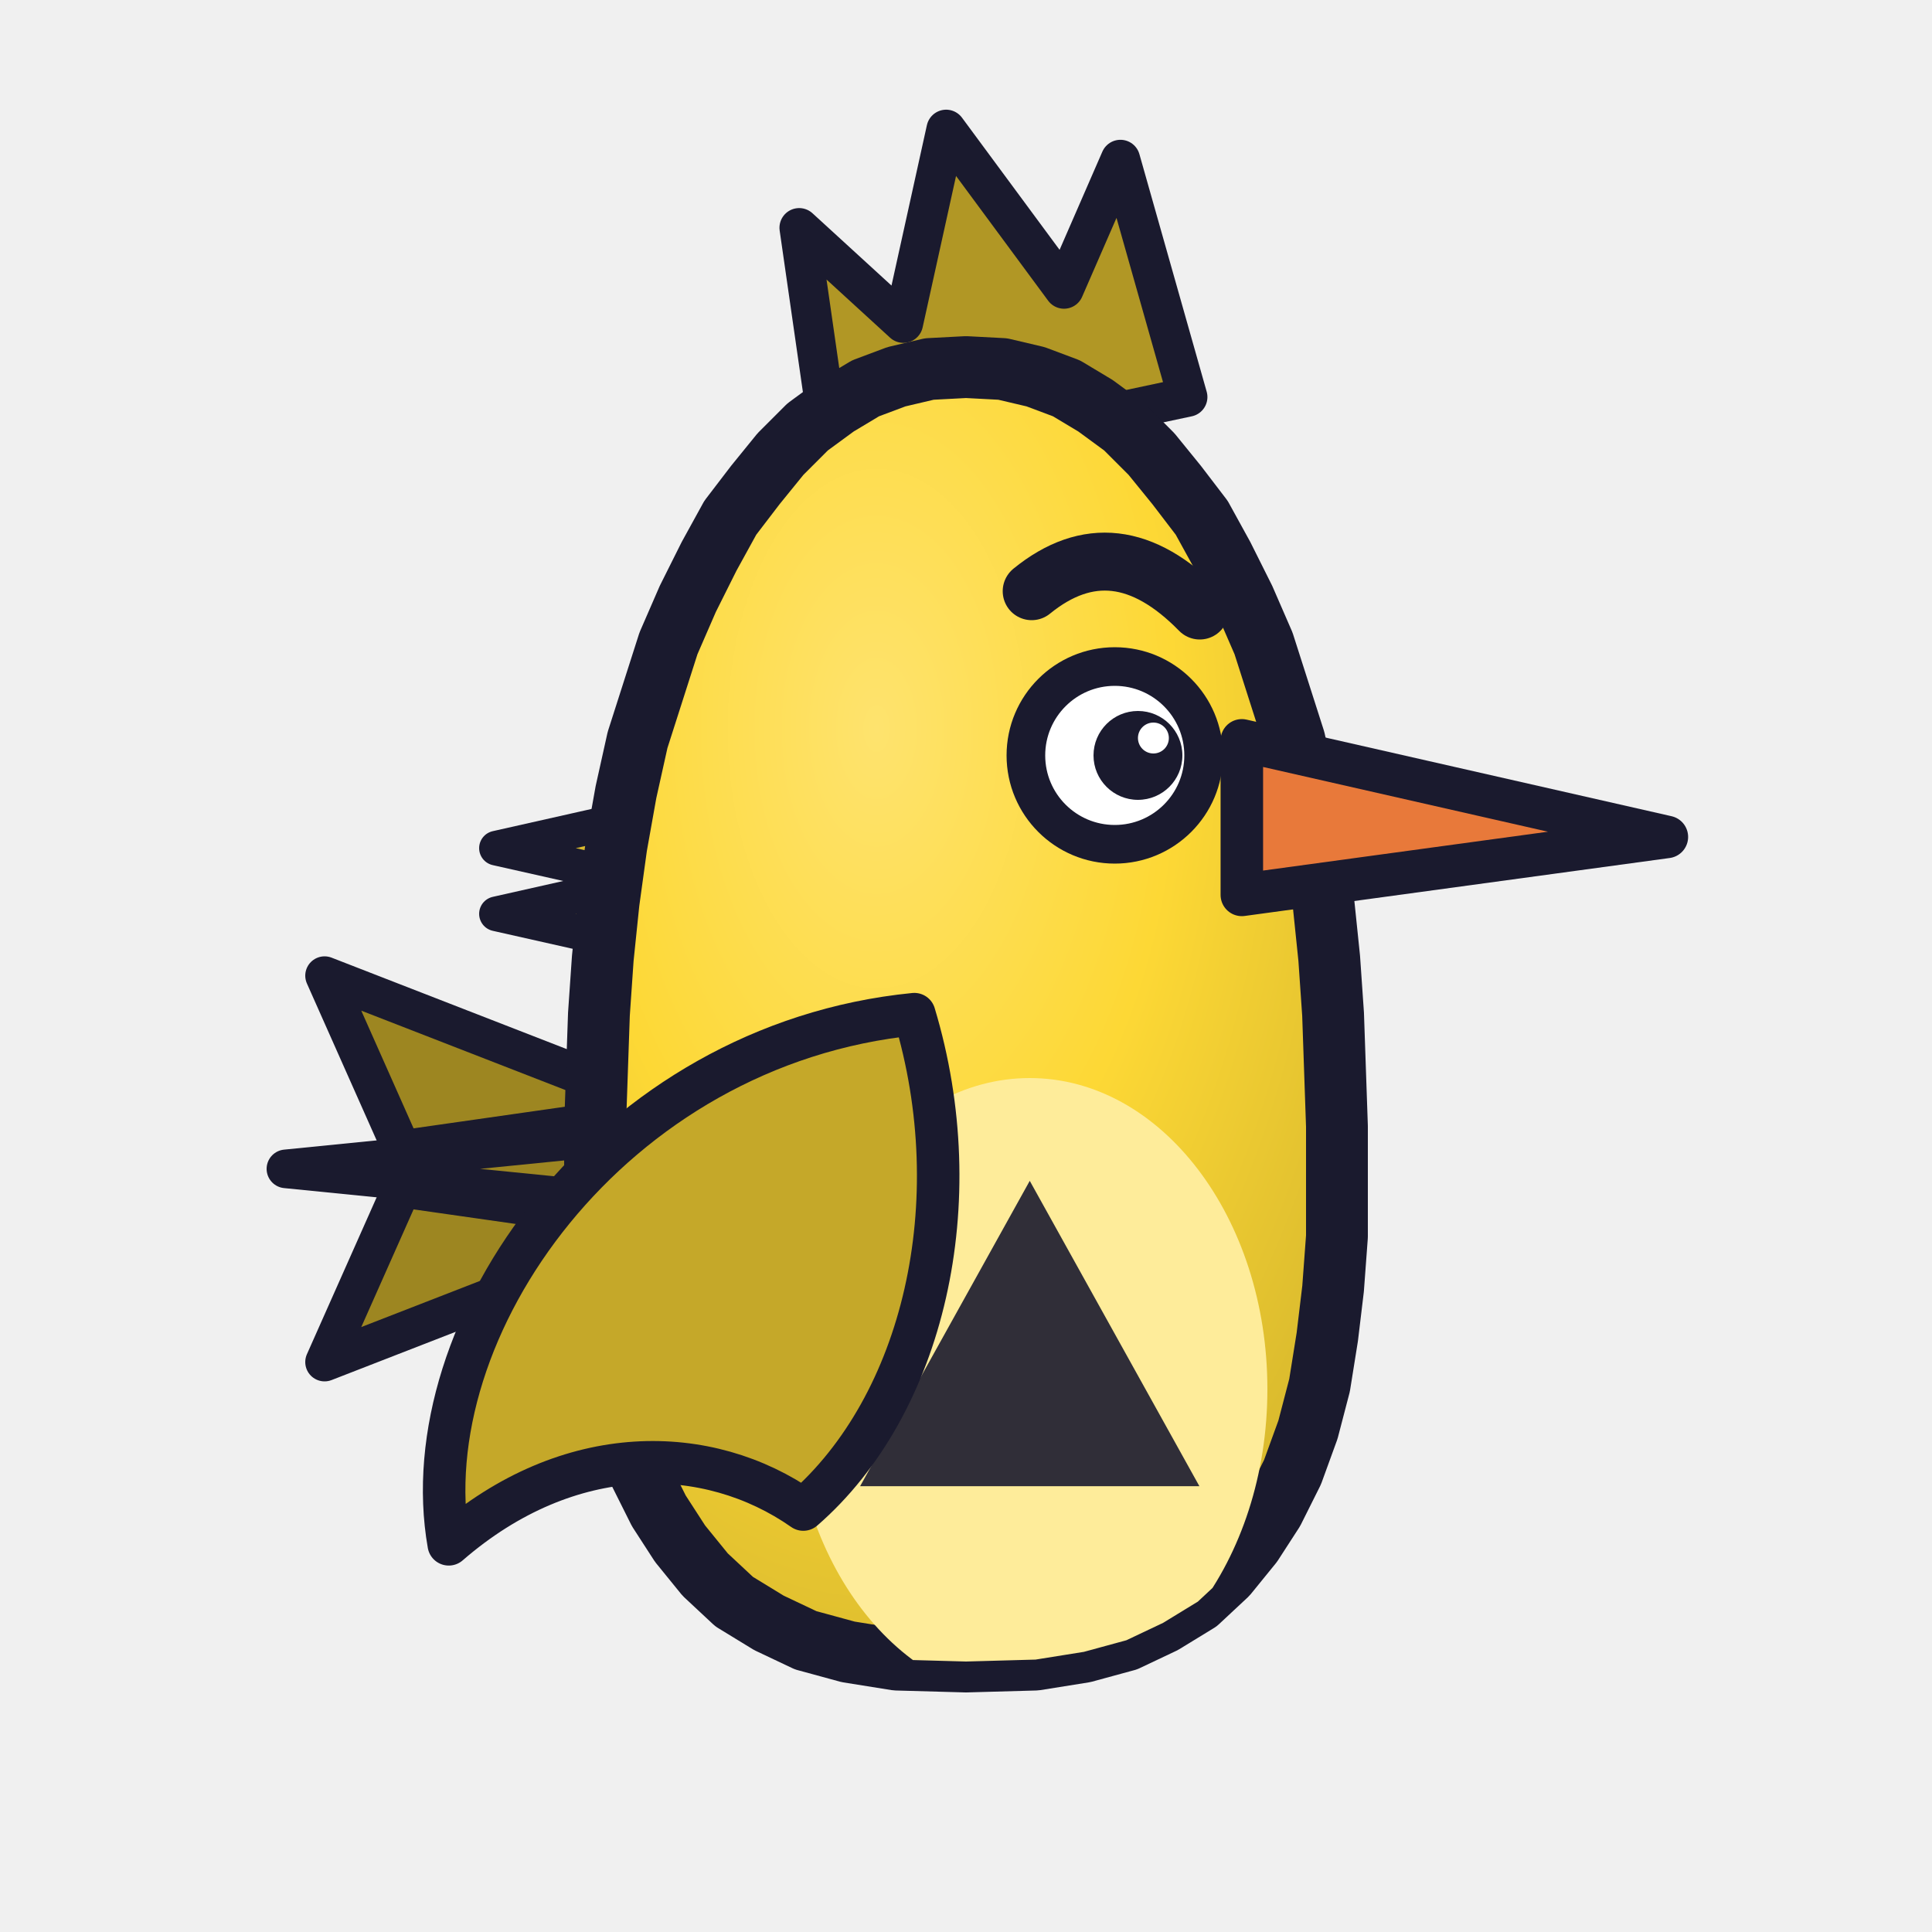
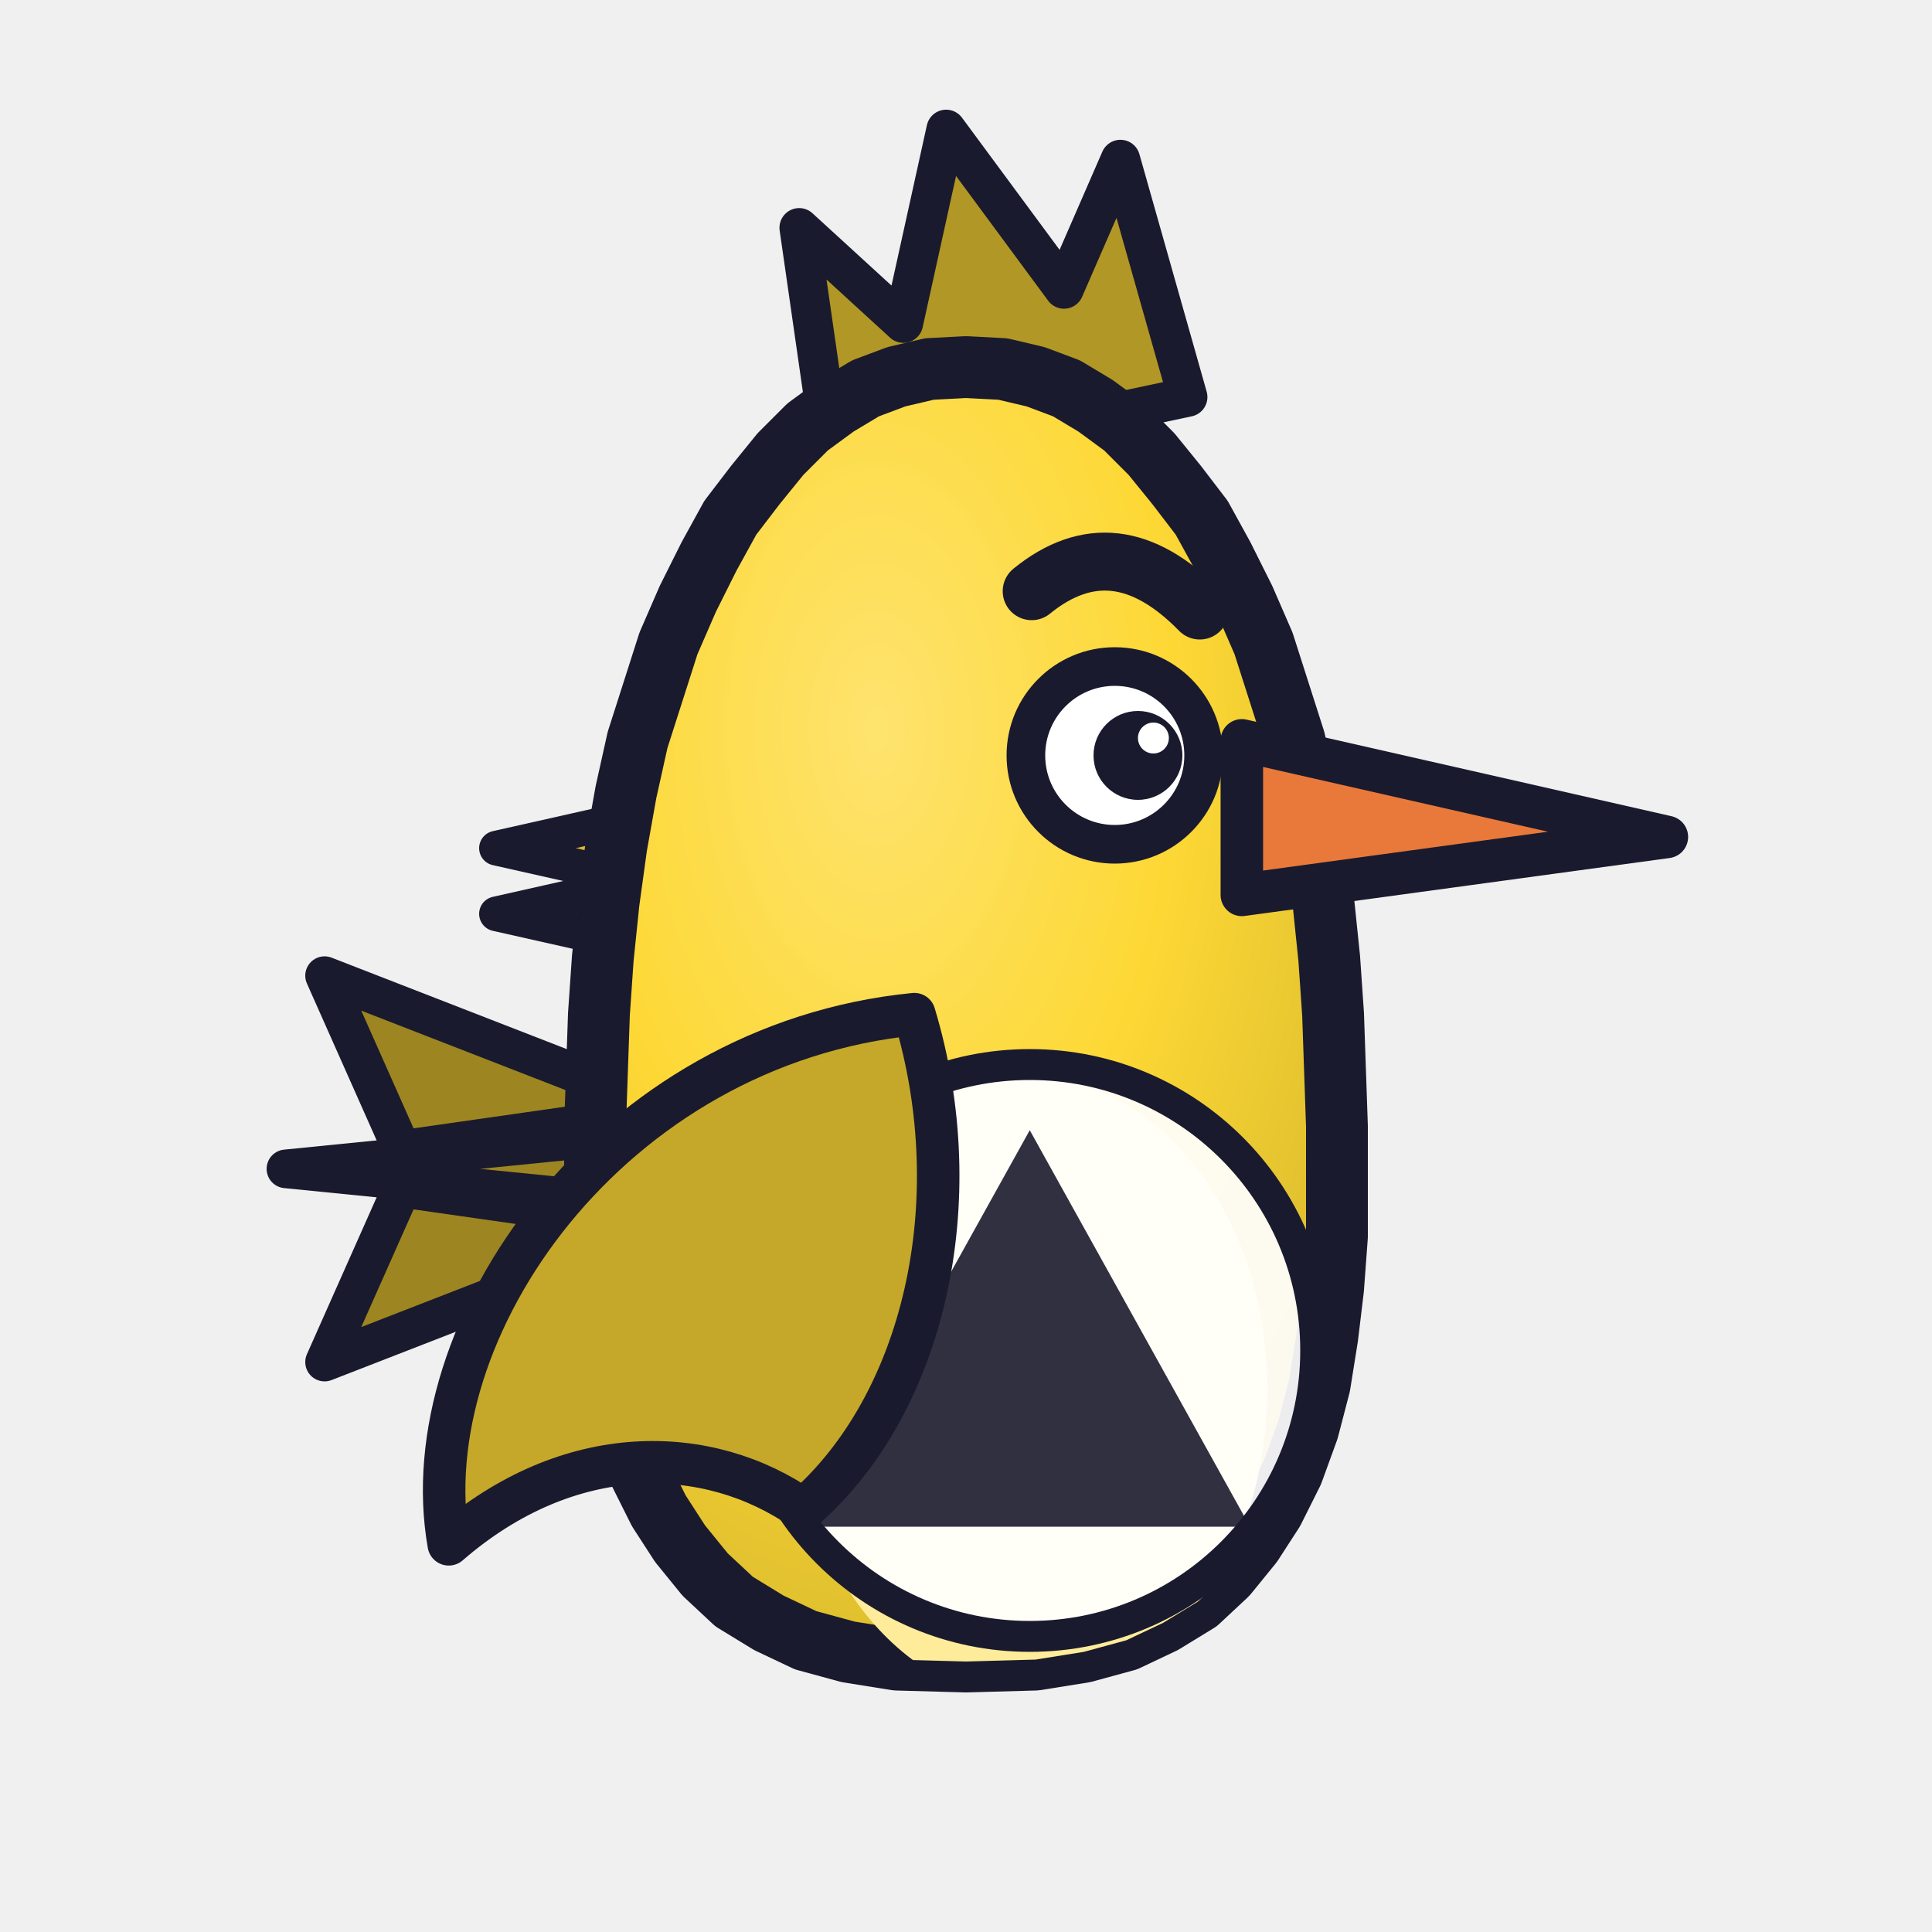
- <svg xmlns="http://www.w3.org/2000/svg" viewBox="0 0 100 100" data-kind="color" data-color="yellow" data-side-frame="1" data-ver="5" data-character="레모">
+ <svg xmlns="http://www.w3.org/2000/svg" viewBox="0 0 100 100" data-kind="color" data-color="yellow" data-side-frame="1" data-ver="7a" data-character="레모">
  <defs>
    <radialGradient id="gsyellow" cx="38%" cy="28%" r="80%">
      <stop offset="0" stop-color="#FEE36E" />
      <stop offset=".5" stop-color="#FDD835" />
      <stop offset="1" stop-color="#D7B82D" />
    </radialGradient>
    <clipPath id="csyellow">
      <path d="M50 19 51.9 19.1 53.6 19.5 55.2 20.1 56.7 21 58.2 22.1 59.6 23.5 60.9 25.1 62.2 26.8 63.3 28.8 64.4 31 65.4 33.3 66.2 35.8 67 38.3 67.6 41 68.1 43.8 68.5 46.7 68.8 49.6 69 52.5 69.1 55.4 69.2 58.3 69.2 61.2 69.2 64 69 66.7 68.7 69.2 68.3 71.7 67.7 74 66.9 76.2 65.9 78.2 64.8 79.9 63.5 81.5 62 82.9 60.2 84 58.3 84.9 56.1 85.5 53.6 85.9 50 86 46.4 85.9 43.9 85.5 41.7 84.9 39.8 84 38 82.9 36.5 81.5 35.2 79.9 34.1 78.2 33.1 76.2 32.3 74 31.7 71.7 31.3 69.2 31 66.7 30.8 64 30.8 61.2 30.8 58.3 30.9 55.4 31 52.5 31.2 49.6 31.5 46.7 31.9 43.8 32.4 41 33 38.3 33.8 35.8 34.6 33.3 35.6 31 36.7 28.8 37.8 26.8 39.1 25.1 40.4 23.5 41.8 22.1 43.3 21 44.8 20.1 46.4 19.5 48.1 19.1Z" />
    </clipPath>
  </defs>
  <g fill="#9D8621" stroke="#1A1A2E" stroke-width="2" stroke-linejoin="round">
    <path d="M34.8 57.5 L16.8 50.5 L20.8 59.5Z" />
    <path d="M34.8 63.5 L16.8 70.5 L20.8 61.5Z" />
    <path d="M34.8 58.5 L14.8 60.5 L34.8 62.5Z" />
  </g>
  <g transform="translate(51.8 20) rotate(-12) scale(.85)">
    <path d="M-11 3 L-10 -12 L-5 -5 L0 -16 L5 -5 L10 -12 L11 3Z" fill="#B19725" stroke="#1A1A2E" stroke-width="2.4" stroke-linejoin="round" />
  </g>
  <path transform="translate(0 -2)" d="M33.7 44.1 L25.7 45.9 L33.7 47.7Z" fill="#DABA2E" stroke="#1A1A2E" stroke-width="1.8" stroke-linejoin="round" />
  <path transform="translate(0 -2)" d="M33.7 47.5 L25.7 49.3 L33.7 51.1Z" fill="#DABA2E" stroke="#1A1A2E" stroke-width="1.8" stroke-linejoin="round" />
  <path d="M50 19 51.9 19.1 53.6 19.5 55.2 20.1 56.7 21 58.2 22.1 59.6 23.5 60.9 25.1 62.2 26.8 63.3 28.8 64.4 31 65.4 33.3 66.2 35.8 67 38.3 67.6 41 68.1 43.8 68.5 46.7 68.8 49.6 69 52.5 69.1 55.4 69.2 58.3 69.2 61.2 69.2 64 69 66.7 68.7 69.2 68.3 71.7 67.7 74 66.9 76.2 65.9 78.2 64.8 79.9 63.5 81.5 62 82.9 60.2 84 58.3 84.9 56.1 85.5 53.6 85.9 50 86 46.4 85.9 43.9 85.5 41.7 84.9 39.8 84 38 82.9 36.5 81.5 35.2 79.9 34.1 78.2 33.1 76.2 32.3 74 31.7 71.7 31.3 69.2 31 66.7 30.8 64 30.8 61.2 30.8 58.3 30.9 55.4 31 52.5 31.2 49.6 31.5 46.7 31.9 43.8 32.4 41 33 38.3 33.8 35.8 34.6 33.3 35.6 31 36.7 28.8 37.8 26.8 39.1 25.1 40.4 23.5 41.8 22.1 43.3 21 44.8 20.1 46.4 19.5 48.1 19.1Z" fill="url(#gsyellow)" stroke="#1A1A2E" stroke-width="3.2" stroke-linejoin="round" />
  <g clip-path="url(#csyellow)">
    <ellipse cx="53.3" cy="71.9" rx="12.3" ry="16.1" fill="#FEEC9A" />
  </g>
-   <g transform="translate(53.3 69.9) scale(0.439) translate(-50 -50)">
+   <circle cx="53.3" cy="69.9" r="14.8" fill="#FFFFFF" fill-opacity=".92" stroke="#1A1A2E" stroke-width="1.6" />
+   <g transform="translate(53.3 69.9) scale(0.570) translate(-50 -50)">
    <polygon points="50,30 70,66 30,66" fill="#1A1A2E" fill-opacity=".9" />
  </g>
  <path d="M62.1 31.6 Q57.7 27.1 53.4 30.6" fill="none" stroke="#1A1A2E" stroke-width="3" stroke-linecap="round" />
  <circle cx="57.7" cy="39.1" r="4.6" fill="#fff" stroke="#1A1A2E" stroke-width="2" />
  <circle cx="58.9" cy="39.1" r="2.3" fill="#1A1A2E" />
  <circle cx="59.7" cy="38.2" r="0.8" fill="#fff" />
  <path d="M64.277 38.32 L86.277 43.32 L64.277 46.32Z" fill="#E8793A" stroke="#1A1A2E" stroke-width="2.2" stroke-linejoin="round" />
  <path d="M64.277 38.32 L86.277 43.32 L64.277 46.32Z" fill="none" stroke="#fff" stroke-opacity=".0" />
  <g transform="rotate(-55 48.3 51.1)">
    <path d="M48.3 51.1 C38 39.1 20 39.1 12 47.1 C20 49.1 24 55.1 24 61.1 C32 63.1 42 59.1 48.3 51.1Z" transform="translate(-1.7 0)" fill="#C5A829" stroke="#1A1A2E" stroke-width="2.2" stroke-linejoin="round" />
  </g>
</svg>
